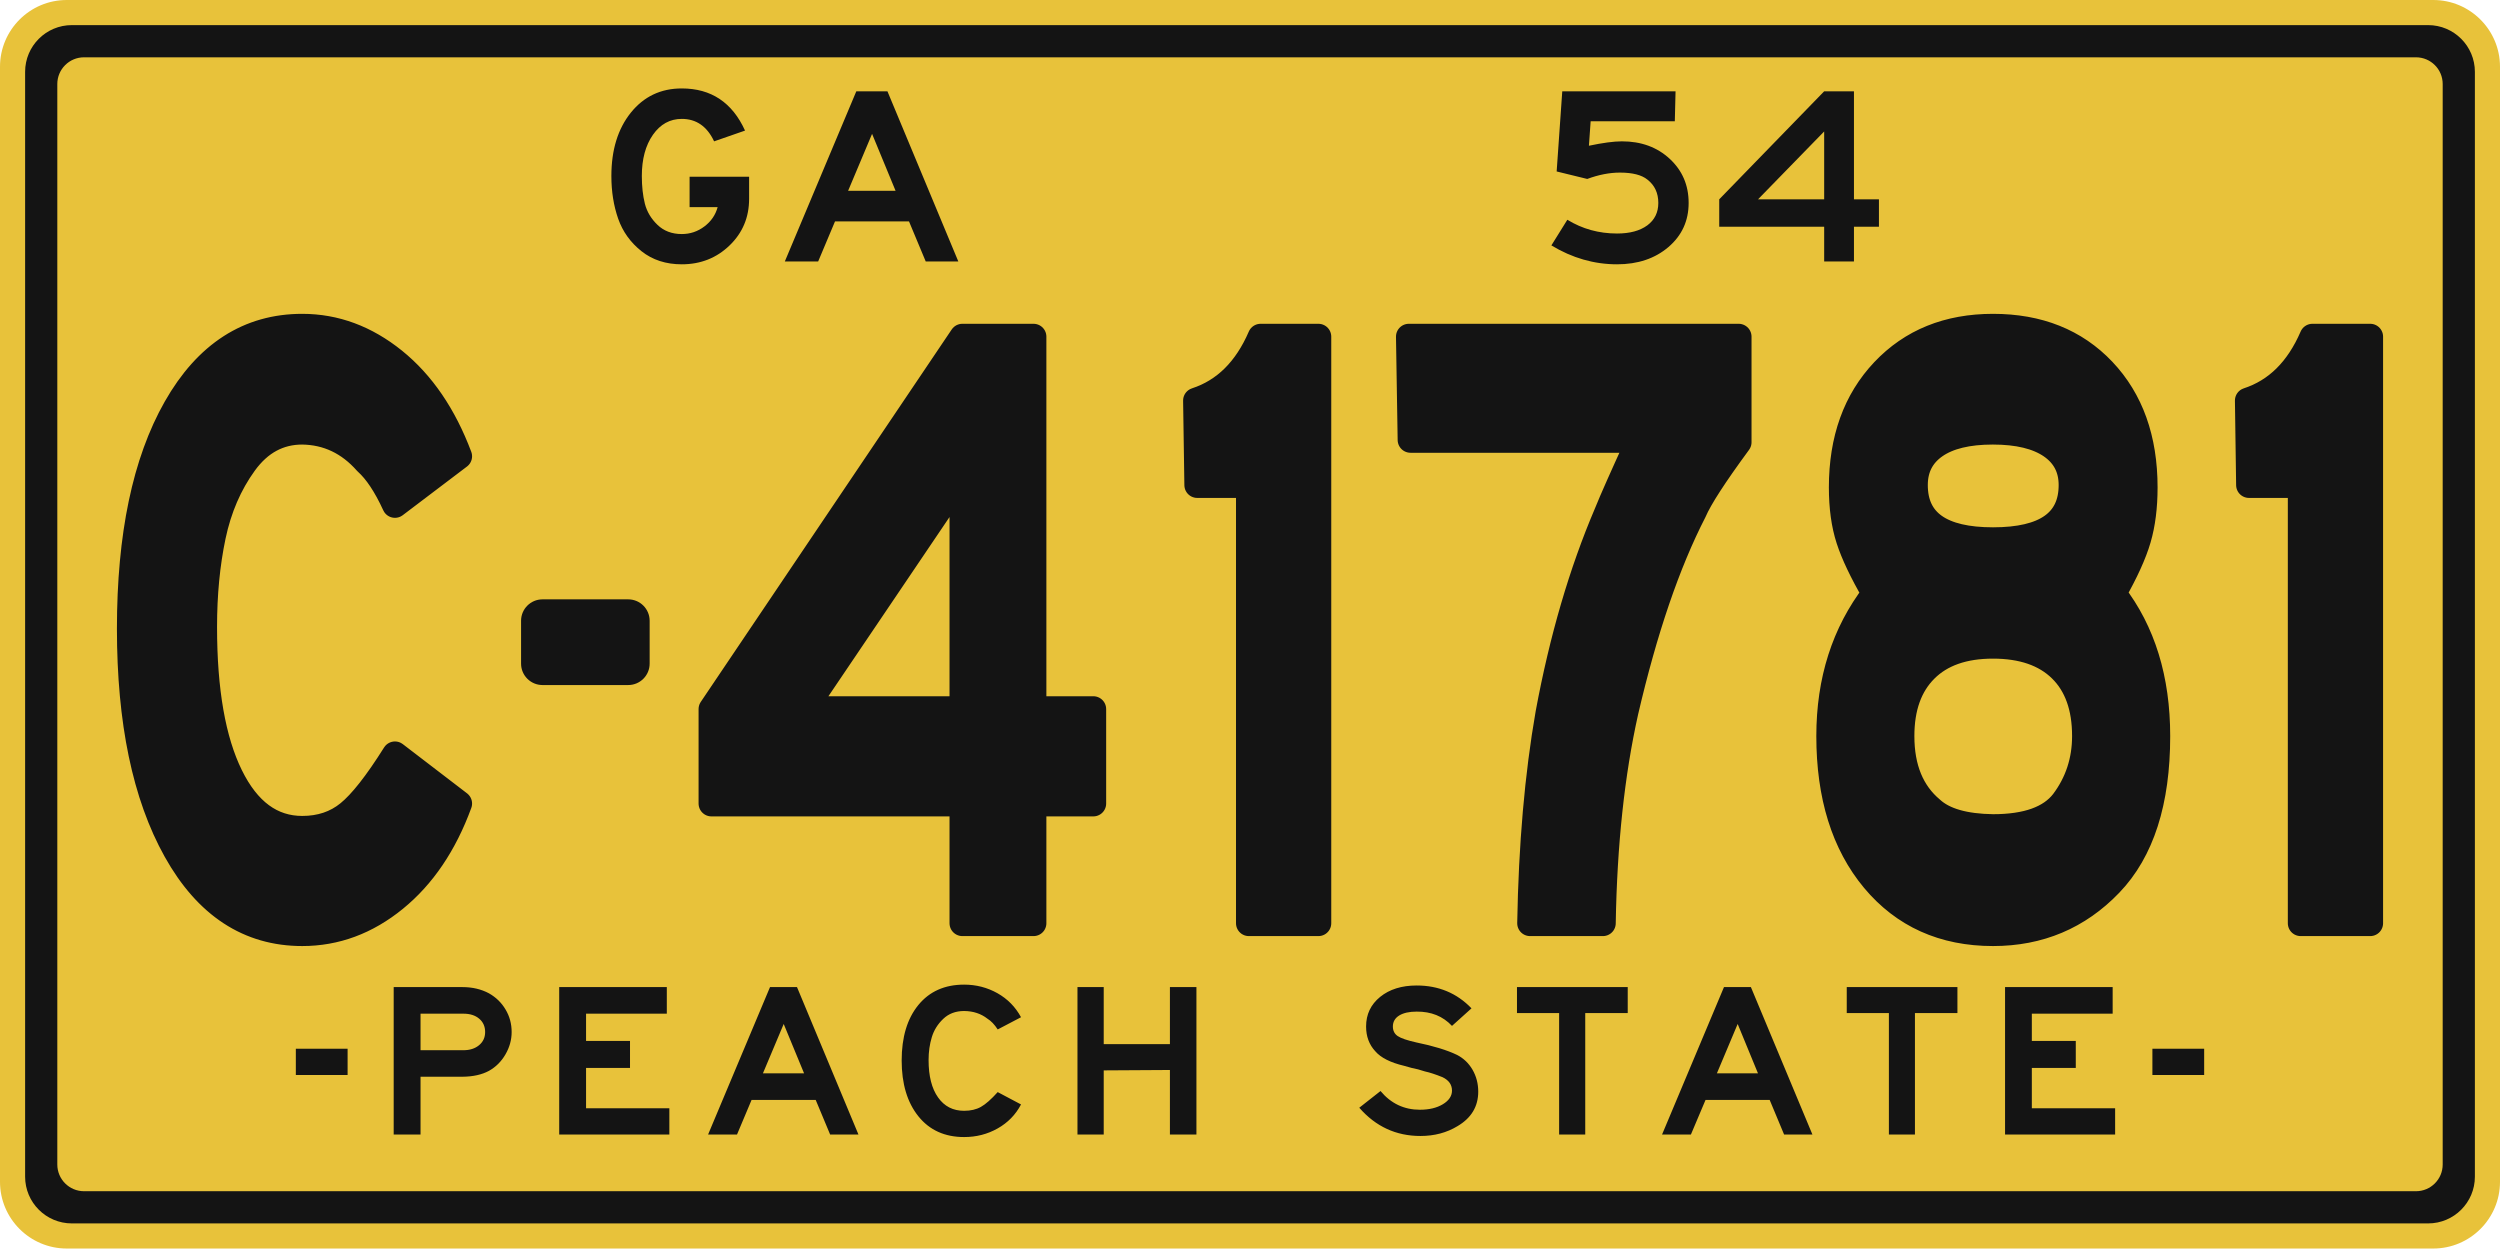
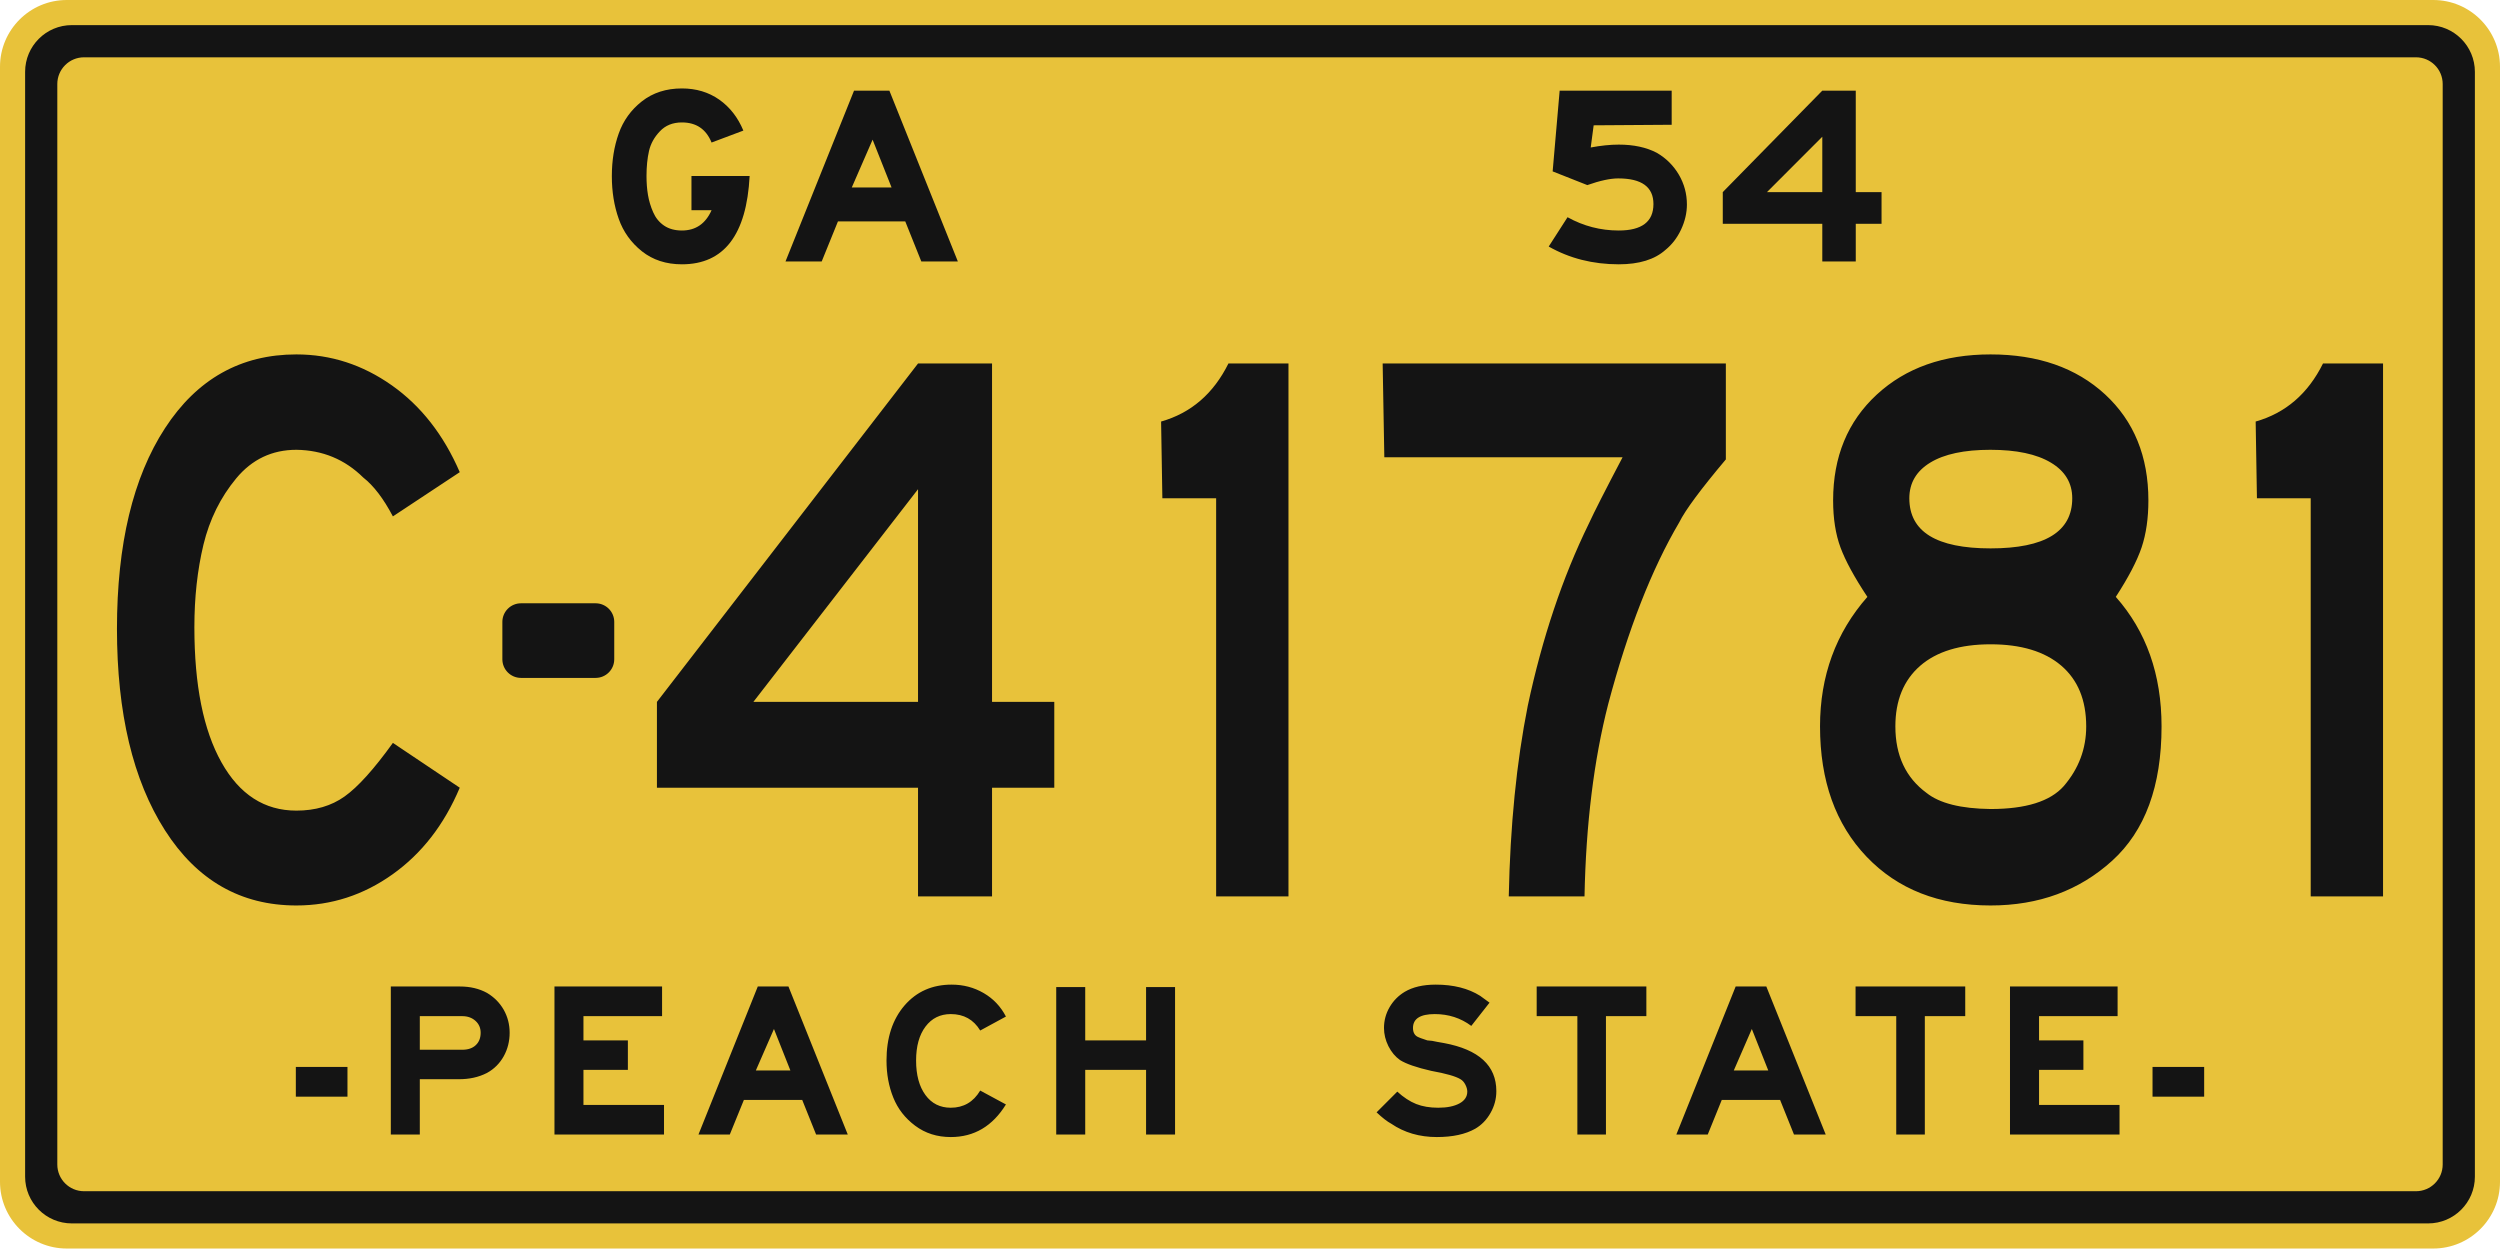
<svg xmlns="http://www.w3.org/2000/svg" width="37.428mm" height="18.692mm" viewBox="-0.858 -0.858 37.428 18.692">
  <path id="face" d="M0.142,-0.858H35.570A1.000,1.000 0 0 1 36.570,0.142V16.834A1.000,1.000 0 0 1 35.570,17.834H0.142A1.000,1.000 0 0 1 -0.858,16.834V0.142A1.000,1.000 0 0 1 0.142,-0.858Z" fill="#E8C23A" />
  <path id="rim" d="M0.218,-0.482H35.494A0.700,0.700 0 0 1 36.194,0.218V16.758A0.700,0.700 0 0 1 35.494,17.458H0.218A0.700,0.700 0 0 1 -0.482,16.758V0.218A0.700,0.700 0 0 1 0.218,-0.482ZM0.400,0.000H35.312A0.400,0.400 0 0 1 35.712,0.400V16.576A0.400,0.400 0 0 1 35.312,16.976H0.400A0.400,0.400 0 0 1 0.000,16.576V0.400A0.400,0.400 0 0 1 0.400,0.000Z" fill="#141414" fill-rule="evenodd" />
-   <path class="relief" d="M9.466 1.788H10.357V2.119Q10.357 2.534 10.065 2.816Q9.772 3.099 9.349 3.099Q8.993 3.099 8.746 2.903Q8.499 2.707 8.397 2.417Q8.295 2.126 8.295 1.777Q8.295 1.192 8.586 0.829Q8.878 0.466 9.349 0.466Q10.009 0.466 10.296 1.097L9.833 1.258Q9.675 0.922 9.349 0.922Q9.084 0.922 8.917 1.16Q8.751 1.398 8.751 1.777Q8.751 2.009 8.796 2.19Q8.842 2.371 8.985 2.508Q9.128 2.646 9.349 2.646Q9.537 2.646 9.688 2.532Q9.838 2.419 9.886 2.243H9.466ZM13.489 3.056H13.001L12.751 2.457H11.643L11.391 3.056H10.892L11.962 0.509H12.428ZM12.55 1.999 12.198 1.146 11.839 1.999Z" fill="#141414" fill-rule="evenodd" />
-   <path class="relief" d="M24.423 2.18Q24.423 2.582 24.12 2.841Q23.817 3.099 23.351 3.099Q22.836 3.099 22.368 2.816L22.607 2.432Q22.943 2.638 23.351 2.638Q23.638 2.638 23.804 2.516Q23.969 2.394 23.969 2.18Q23.969 1.958 23.806 1.831Q23.677 1.726 23.394 1.726Q23.162 1.726 22.905 1.821L22.447 1.709L22.531 0.509H24.227L24.216 0.957H22.956L22.93 1.324Q23.241 1.258 23.424 1.258Q23.857 1.258 24.14 1.52Q24.423 1.782 24.423 2.18ZM27.272 2.536H26.898V3.056H26.452V2.536H24.881V2.126L26.452 0.509H26.898V2.126H27.272ZM26.452 2.126V1.11L25.462 2.126Z" fill="#141414" fill-rule="evenodd" />
-   <path class="relief" d="M6.017 11.172Q5.682 12.086 5.052 12.599Q4.422 13.113 3.667 13.113Q2.467 13.113 1.776 11.875Q1.085 10.637 1.085 8.555Q1.085 6.465 1.776 5.249Q2.467 4.033 3.667 4.033Q4.409 4.033 5.04 4.542Q5.67 5.051 6.017 5.973L5.055 6.702Q4.854 6.263 4.629 6.061Q4.233 5.613 3.667 5.605Q3.143 5.605 2.802 6.074Q2.461 6.544 2.33 7.168Q2.199 7.791 2.199 8.529Q2.199 9.96 2.589 10.755Q2.979 11.55 3.667 11.55Q4.075 11.55 4.361 11.317Q4.647 11.085 5.055 10.435ZM15.51 11.172H14.615V12.964H13.55V11.172H9.793V9.758L13.55 4.182H14.615V9.758H15.51ZM13.55 9.758V6.254L11.182 9.758ZM18.88 12.964H17.839V6.404H17.066L17.047 5.139Q17.693 4.928 18.015 4.182H18.88ZM25.172 5.763Q24.63 6.5 24.502 6.799Q23.906 7.958 23.479 9.794Q23.169 11.181 23.139 12.964H22.049Q22.079 11.216 22.323 9.82Q22.633 8.151 23.199 6.825Q23.315 6.535 23.686 5.728H20.259L20.234 4.182H25.172ZM31.44 10.162Q31.44 11.638 30.73 12.375Q30.021 13.113 28.98 13.113Q27.866 13.113 27.196 12.31Q26.527 11.506 26.527 10.162Q26.527 8.915 27.208 8.028Q26.928 7.545 26.822 7.216Q26.715 6.887 26.715 6.439Q26.715 5.359 27.342 4.696Q27.969 4.033 28.98 4.033Q30.003 4.033 30.627 4.691Q31.251 5.35 31.251 6.439Q31.251 6.878 31.153 7.212Q31.056 7.545 30.782 8.028Q31.44 8.88 31.44 10.162ZM30.155 6.404Q30.155 6.026 29.848 5.815Q29.54 5.605 28.977 5.605Q28.414 5.605 28.112 5.815Q27.811 6.026 27.811 6.404Q27.811 7.229 28.98 7.229Q30.155 7.229 30.155 6.404ZM30.356 10.162Q30.356 9.513 29.997 9.161Q29.638 8.81 28.98 8.81Q28.322 8.81 27.966 9.166Q27.61 9.521 27.61 10.162Q27.61 10.883 28.061 11.26Q28.341 11.515 28.98 11.524Q29.741 11.524 30.033 11.146Q30.356 10.716 30.356 10.162ZM34.627 12.964H33.586V6.404H32.812L32.794 5.139Q33.44 4.928 33.762 4.182H34.627Z" fill="#141414" fill-rule="evenodd" stroke="#141414" stroke-width="0.385" stroke-linejoin="round" />
-   <path class="relief" d="M7.263,8.115H8.547A0.321,0.321 0 0 1 8.868,8.435V9.077A0.321,0.321 0 0 1 8.547,9.398H7.263A0.321,0.321 0 0 1 6.943,9.077V8.435A0.321,0.321 0 0 1 7.263,8.115Z" fill="#141414" fill-rule="evenodd" />
-   <path class="relief" d="M4.346 15.236H3.571V14.843H4.346ZM6.802 14.593Q6.802 14.768 6.709 14.928Q6.616 15.088 6.462 15.174Q6.303 15.26 6.065 15.262H5.438V16.127H5.036V13.92H6.065Q6.288 13.92 6.462 14.013Q6.621 14.103 6.711 14.256Q6.802 14.408 6.802 14.593ZM6.405 14.593Q6.405 14.468 6.316 14.393Q6.228 14.318 6.08 14.318H5.438V14.865H6.08Q6.224 14.865 6.314 14.79Q6.405 14.715 6.405 14.593ZM9.163 16.127H7.514V13.92H9.125V14.318H7.916V14.726H8.574V15.13H7.916V15.734H9.163ZM11.994 16.127H11.57L11.354 15.609H10.394L10.176 16.127H9.743L10.67 13.92H11.074ZM11.18 15.211 10.875 14.472 10.564 15.211ZM14.428 15.677Q14.307 15.907 14.078 16.036Q13.85 16.165 13.576 16.165Q13.141 16.165 12.891 15.854Q12.641 15.542 12.641 15.019Q12.641 14.494 12.891 14.188Q13.141 13.883 13.576 13.883Q13.845 13.883 14.074 14.011Q14.302 14.139 14.428 14.371L14.079 14.554Q14.007 14.443 13.925 14.393Q13.781 14.28 13.576 14.278Q13.386 14.278 13.263 14.396Q13.139 14.514 13.092 14.671Q13.044 14.827 13.044 15.013Q13.044 15.372 13.186 15.572Q13.327 15.772 13.576 15.772Q13.724 15.772 13.828 15.713Q13.932 15.655 14.079 15.492ZM17.054 16.127H16.657V15.161L15.666 15.167V16.127H15.273V13.92H15.666V14.774H16.657V13.92H17.054ZM21.273 15.485Q21.273 15.818 20.964 16.001Q20.721 16.149 20.408 16.149Q19.861 16.149 19.492 15.726L19.81 15.476Q20.044 15.756 20.399 15.756Q20.607 15.756 20.743 15.674Q20.88 15.591 20.88 15.47Q20.88 15.337 20.739 15.269Q20.58 15.205 20.476 15.183L20.373 15.152L20.276 15.13L20.165 15.099Q19.856 15.026 19.731 14.88Q19.594 14.732 19.594 14.51Q19.594 14.238 19.804 14.067Q20.015 13.896 20.351 13.896Q20.843 13.896 21.172 14.238L20.88 14.501Q20.677 14.284 20.351 14.287Q20.185 14.287 20.09 14.345Q19.995 14.404 19.995 14.51Q19.995 14.604 20.067 14.653Q20.139 14.702 20.344 14.748Q20.73 14.827 20.955 14.935Q21.103 15.011 21.188 15.158Q21.273 15.306 21.273 15.485ZM23.511 14.309H22.875V16.127H22.484V14.309H21.853V13.92H23.511ZM26.276 16.127H25.852L25.636 15.609H24.676L24.457 16.127H24.025L24.952 13.92H25.355ZM25.461 15.211 25.157 14.472 24.846 15.211ZM28.447 14.309H27.811V16.127H27.421V14.309H26.79V13.92H28.447ZM30.808 16.127H29.16V13.92H30.771V14.318H29.561V14.726H30.219V15.13H29.561V15.734H30.808ZM32.141 15.236H31.366V14.843H32.141Z" fill="#141414" fill-rule="evenodd" />
+   <path class="relief" d="M10.365 1.777Q10.296 3.099 9.351 3.099Q8.998 3.099 8.752 2.904Q8.507 2.708 8.405 2.418Q8.302 2.128 8.302 1.779Q8.302 1.43 8.405 1.141Q8.507 0.852 8.752 0.659Q8.998 0.466 9.351 0.466Q9.67 0.466 9.909 0.633Q10.148 0.801 10.271 1.097L9.795 1.276Q9.673 0.975 9.351 0.975Q9.146 0.975 9.021 1.108Q8.895 1.24 8.858 1.404Q8.821 1.568 8.821 1.777Q8.821 1.931 8.843 2.061Q8.865 2.192 8.92 2.318Q8.975 2.445 9.083 2.519Q9.192 2.593 9.351 2.593Q9.66 2.593 9.795 2.289H9.494V1.777ZM13.482 3.056H12.935L12.695 2.457H11.687L11.444 3.056H10.902L11.928 0.499H12.457ZM12.49 1.949 12.206 1.233 11.894 1.949Z" fill="#141414" fill-rule="evenodd" />
+   <path class="relief" d="M24.397 2.204Q24.397 2.391 24.31 2.578Q24.223 2.764 24.075 2.884Q23.834 3.099 23.377 3.099Q22.796 3.099 22.328 2.833L22.61 2.394Q22.968 2.593 23.377 2.593Q23.896 2.593 23.896 2.197Q23.896 1.813 23.369 1.813Q23.19 1.813 22.906 1.913L22.387 1.708L22.492 0.499H24.169V1.01L23.001 1.018L22.957 1.35Q23.185 1.307 23.377 1.307Q23.712 1.307 23.947 1.43Q24.156 1.552 24.277 1.758Q24.397 1.964 24.397 2.204ZM27.311 2.493H26.925V3.056H26.424V2.493H24.934V2.018L26.424 0.499H26.925V2.018H27.311ZM26.424 2.018V1.189L25.596 2.018Z" fill="#141414" fill-rule="evenodd" />
+   <path class="relief" d="M6.025 10.935Q5.676 11.764 5.02 12.231Q4.365 12.698 3.579 12.698Q2.331 12.698 1.612 11.573Q0.893 10.448 0.893 8.557Q0.893 6.658 1.612 5.553Q2.331 4.448 3.579 4.448Q4.352 4.448 5.008 4.911Q5.663 5.373 6.025 6.211L5.024 6.873Q4.814 6.474 4.58 6.291Q4.168 5.884 3.579 5.876Q3.034 5.876 2.679 6.303Q2.325 6.73 2.188 7.296Q2.052 7.863 2.052 8.533Q2.052 9.834 2.458 10.556Q2.863 11.278 3.579 11.278Q4.004 11.278 4.301 11.066Q4.599 10.855 5.024 10.264ZM14.926 10.935H13.994V12.562H12.886V10.935H8.977V9.65L12.886 4.584H13.994V9.65H14.926ZM12.886 9.65V6.466L10.421 9.65ZM18.432 12.562H17.349V6.602H16.544L16.525 5.453Q17.197 5.262 17.533 4.584H18.432ZM24.98 6.02Q24.416 6.69 24.283 6.961Q23.662 8.014 23.219 9.682Q22.896 10.943 22.864 12.562H21.73Q21.762 10.974 22.015 9.706Q22.338 8.19 22.927 6.985Q23.048 6.722 23.434 5.988H19.867L19.842 4.584H24.98ZM31.503 10.017Q31.503 11.357 30.764 12.028Q30.026 12.698 28.943 12.698Q27.784 12.698 27.087 11.968Q26.39 11.238 26.39 10.017Q26.39 8.884 27.099 8.078Q26.808 7.639 26.697 7.34Q26.586 7.041 26.586 6.634Q26.586 5.653 27.239 5.05Q27.891 4.448 28.943 4.448Q30.007 4.448 30.657 5.046Q31.306 5.645 31.306 6.634Q31.306 7.033 31.205 7.336Q31.103 7.639 30.818 8.078Q31.503 8.852 31.503 10.017ZM30.166 6.602Q30.166 6.259 29.846 6.068Q29.526 5.876 28.94 5.876Q28.354 5.876 28.04 6.068Q27.727 6.259 27.727 6.602Q27.727 7.352 28.943 7.352Q30.166 7.352 30.166 6.602ZM30.375 10.017Q30.375 9.427 30.001 9.107Q29.627 8.788 28.943 8.788Q28.259 8.788 27.888 9.111Q27.518 9.435 27.518 10.017Q27.518 10.671 27.986 11.014Q28.278 11.246 28.943 11.254Q29.735 11.254 30.039 10.911Q30.375 10.52 30.375 10.017ZM34.819 12.562H33.736V6.602H32.931L32.912 5.453Q33.584 5.262 33.92 4.584H34.819Z" fill="#141414" fill-rule="evenodd" />
+   <path class="relief" d="M6.942,8.174H8.059A0.279,0.279 0 0 1 8.338,8.453V9.012A0.279,0.279 0 0 1 8.059,9.291H6.942A0.279,0.279 0 0 1 6.663,9.012V8.453A0.279,0.279 0 0 1 6.942,8.174Z" fill="#141414" fill-rule="evenodd" />
+   <path class="relief" d="M4.344 15.56H3.571V15.115H4.344ZM6.772 14.603Q6.772 14.796 6.683 14.956Q6.593 15.117 6.433 15.205Q6.247 15.301 6.006 15.299H5.427V16.127H4.993V13.911H6.028Q6.258 13.911 6.433 14.007Q6.593 14.102 6.683 14.259Q6.772 14.417 6.772 14.603ZM6.338 14.603Q6.338 14.496 6.261 14.426Q6.183 14.355 6.063 14.355H5.427V14.858H6.063Q6.192 14.858 6.265 14.789Q6.338 14.72 6.338 14.603ZM9.083 16.127H7.443V13.911H9.054V14.355H7.877V14.718H8.542V15.159H7.877V15.684H9.083ZM11.834 16.127H11.36L11.152 15.609H10.279L10.068 16.127H9.599L10.487 13.911H10.946ZM10.975 15.168 10.729 14.547 10.458 15.168ZM14.202 15.677Q13.901 16.165 13.376 16.165Q13.07 16.165 12.844 15.996Q12.618 15.828 12.516 15.575Q12.414 15.323 12.414 15.019Q12.414 14.51 12.683 14.196Q12.953 13.883 13.389 13.883Q13.651 13.883 13.868 14.009Q14.085 14.135 14.202 14.361L13.817 14.57Q13.668 14.324 13.376 14.324Q13.139 14.324 12.998 14.511Q12.857 14.698 12.857 15.019Q12.857 15.345 12.997 15.536Q13.136 15.726 13.376 15.726Q13.664 15.726 13.817 15.469ZM16.734 16.127H16.3V15.159H15.389V16.127H14.955V13.92H15.389V14.718H16.3V13.92H16.734ZM21.544 15.478Q21.544 15.651 21.457 15.804Q21.371 15.957 21.227 16.041Q21.007 16.165 20.653 16.165Q20.263 16.165 19.97 15.965Q19.88 15.917 19.751 15.795L20.061 15.485Q20.201 15.613 20.343 15.67Q20.484 15.726 20.675 15.726Q20.872 15.726 20.991 15.662Q21.109 15.598 21.109 15.485Q21.109 15.436 21.08 15.38Q21.052 15.325 21.007 15.299Q20.901 15.234 20.569 15.174Q20.241 15.099 20.103 15.013Q19.995 14.937 19.928 14.804Q19.862 14.671 19.862 14.532Q19.862 14.366 19.945 14.222Q20.028 14.078 20.172 13.991Q20.354 13.883 20.637 13.883Q21.034 13.883 21.302 14.051Q21.362 14.093 21.442 14.153L21.169 14.501Q20.932 14.324 20.622 14.324Q20.296 14.324 20.296 14.532Q20.296 14.638 20.38 14.671Q20.385 14.676 20.511 14.718L20.584 14.725L20.659 14.74L20.761 14.758Q21.544 14.904 21.544 15.478ZM23.79 14.355H23.185V16.127H22.757V14.355H22.148V13.911H23.79ZM26.475 16.127H26L25.792 15.609H24.919L24.709 16.127H24.239L25.127 13.911H25.586ZM25.615 15.168 25.369 14.547 25.099 15.168ZM28.564 14.355H27.959V16.127H27.531V14.355H26.922V13.911H28.564ZM30.874 16.127H29.234V13.911H30.845V14.355H29.669V14.718H30.333V15.159H29.669V15.684H30.874ZM32.141 15.56H31.368V15.115H32.141Z" fill="#141414" fill-rule="evenodd" />
</svg>
